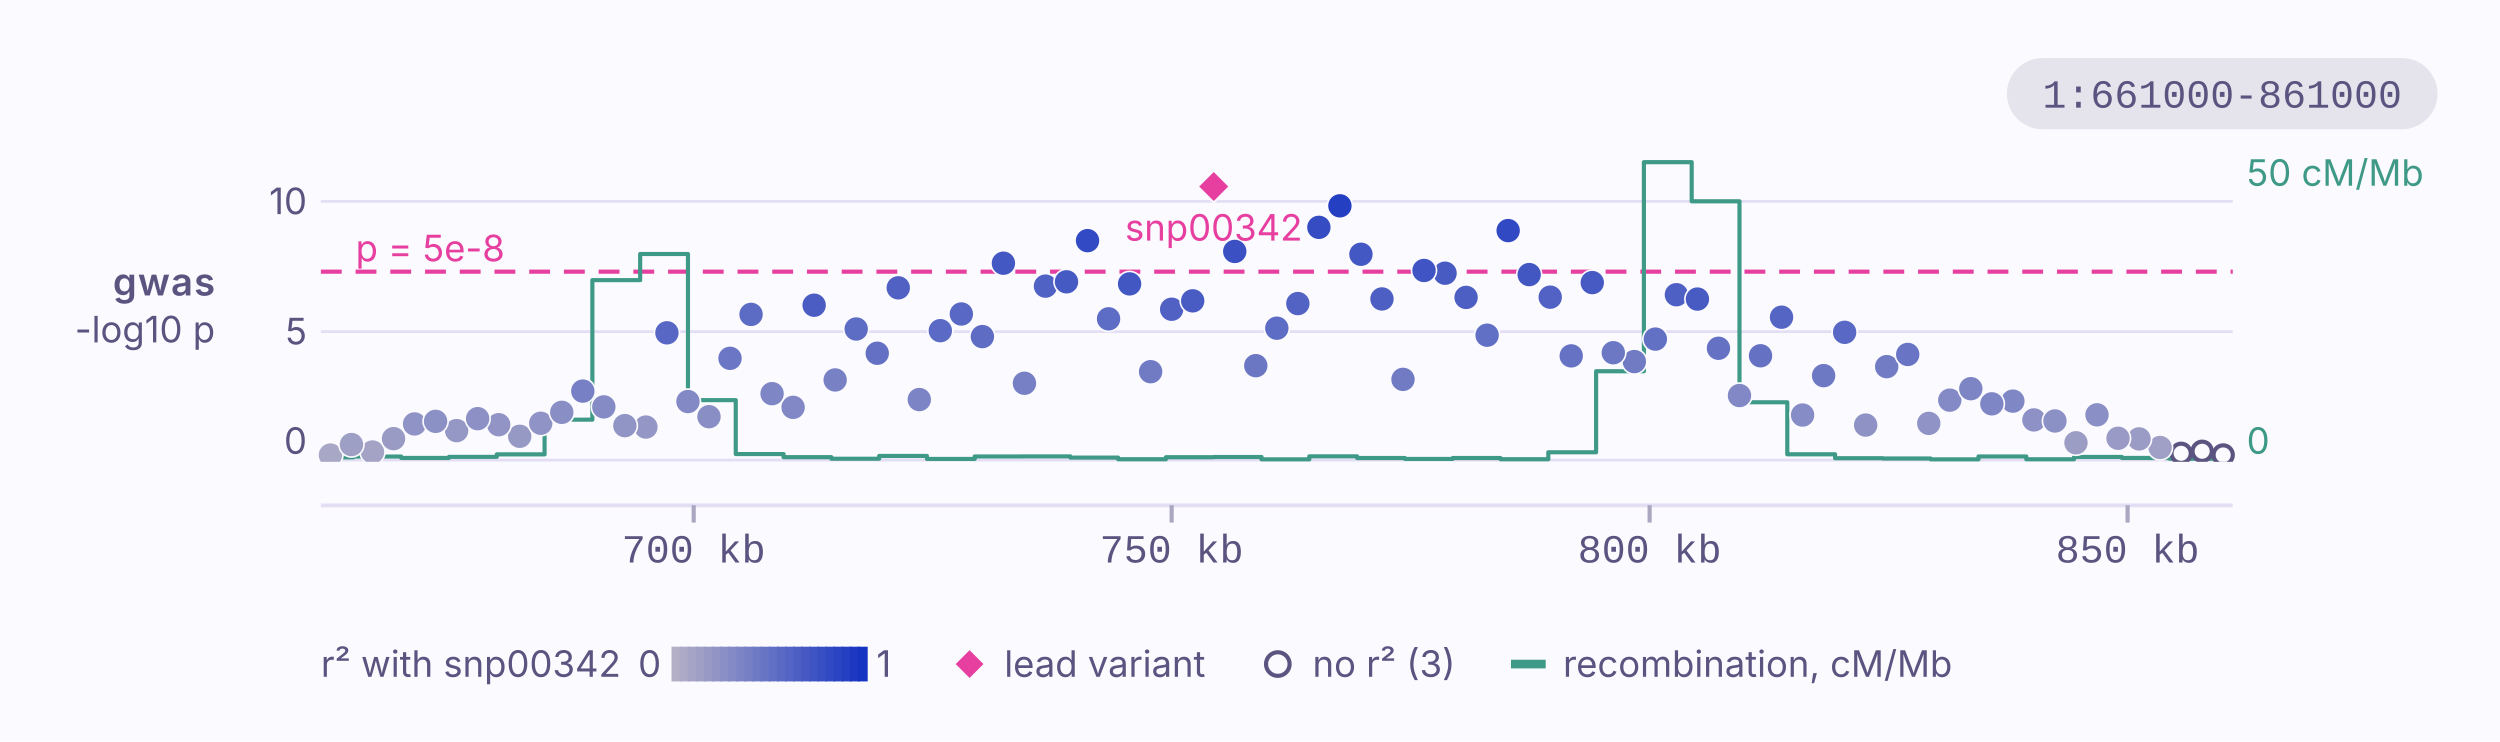
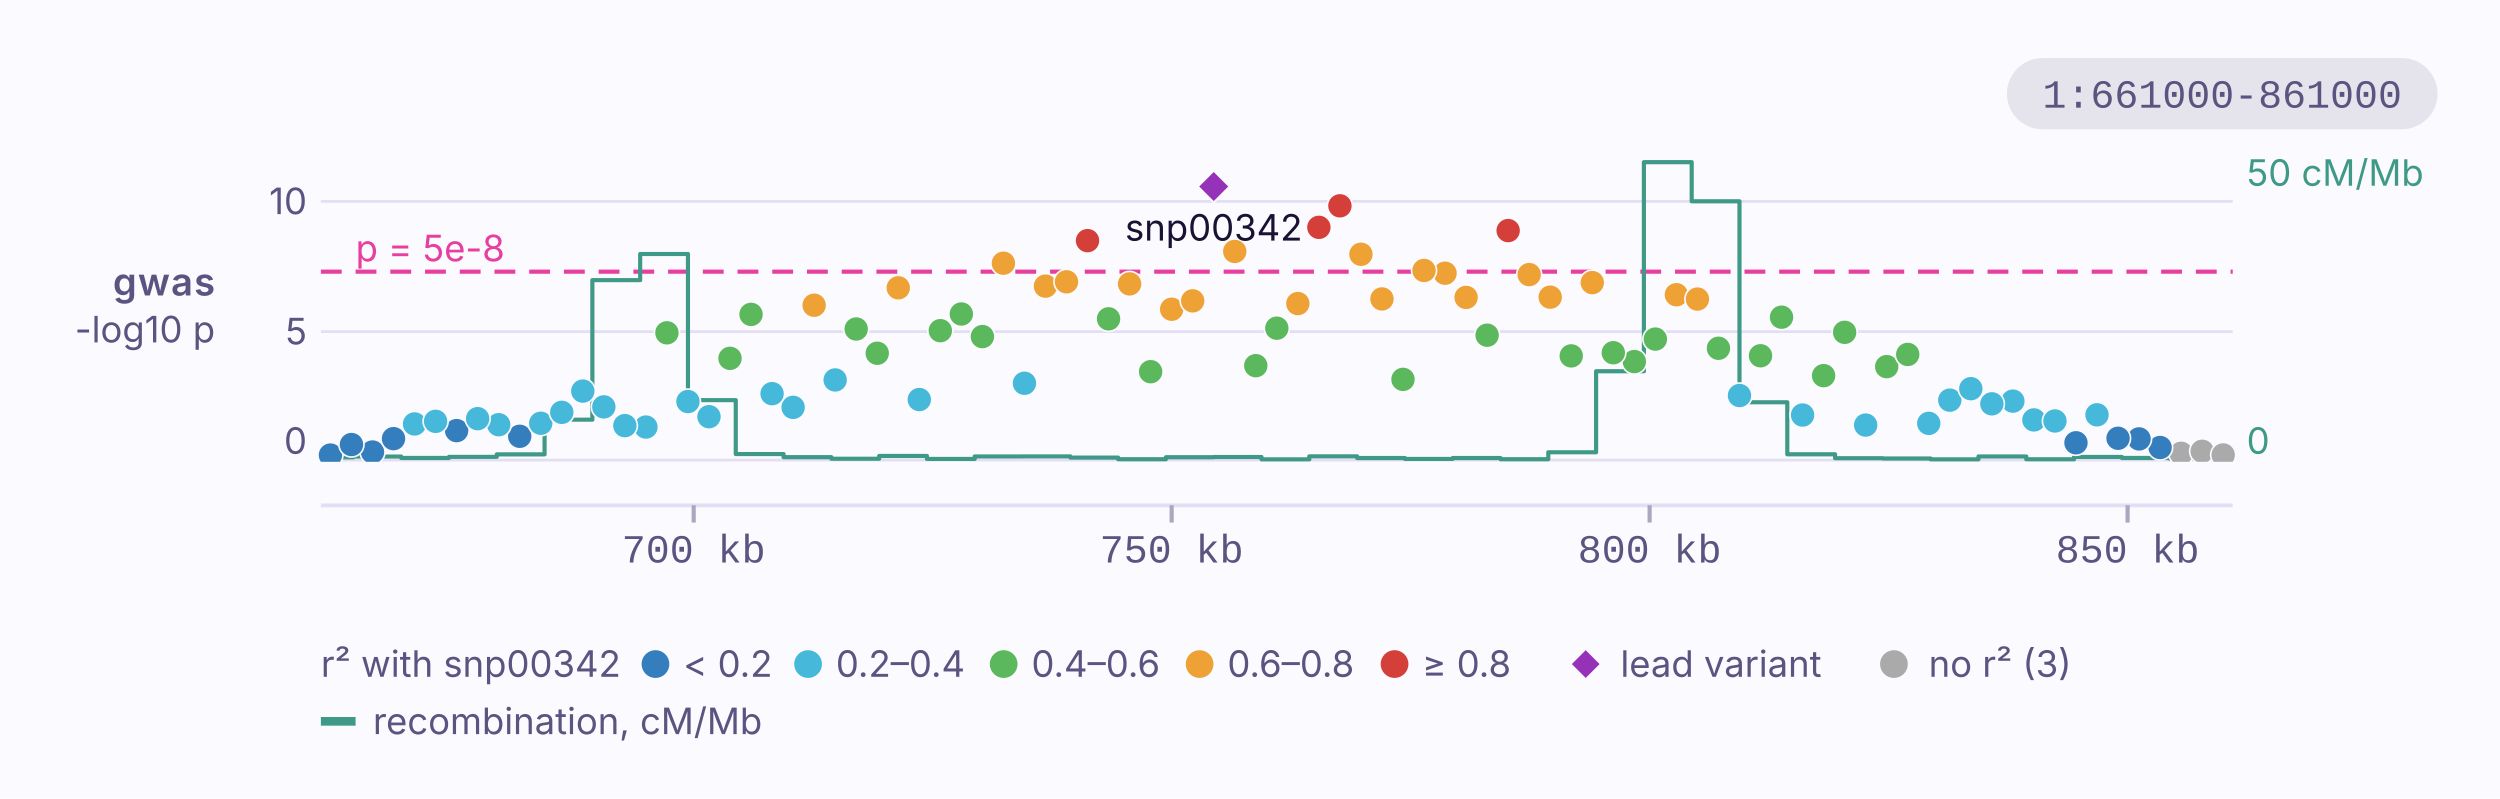
- <svg xmlns="http://www.w3.org/2000/svg" width="720" height="213.5" viewBox="0 0 720 213.5" font-family="Inter, Liberation Sans, Arial, Helvetica, sans-serif" role="img" aria-labelledby="karyon-title karyon-desc">
+ <svg xmlns="http://www.w3.org/2000/svg" width="720" height="230" viewBox="0 0 720 230" font-family="Inter, Liberation Sans, Arial, Helvetica, sans-serif" role="img" aria-labelledby="karyon-title karyon-desc">
  <defs>
    <clipPath id="karyon-clip-0">
      <rect x="71.947" y="43" width="630.053" height="90" />
    </clipPath>
    <clipPath id="karyon-clip-1">
      <rect x="92.411" y="145" width="550.622" height="26" />
    </clipPath>
    <clipPath id="karyon-clip-2">
-       <rect x="92.411" y="183" width="550.622" height="16.5" />
+       <rect x="92.411" y="183" width="550.622" height="33" />
    </clipPath>
  </defs>
-   <rect x="0" y="0" width="720" height="213.5" fill="#fbfaff" />
+   <rect x="0" y="0" width="720" height="230" fill="#fbfaff" />
  <rect x="578" y="16.725" width="124" height="20.5" rx="10.25" fill="#e5e3eb" />
  <text x="640" y="31" fill="#5b5480" font-size="11.5" text-anchor="middle" font-family="JetBrains Mono, Liberation Mono, Menlo, Consolas, monospace">1:661000-861000</text>
  <text x="61.947" y="98.6" fill="#5b5480" font-size="10.5" text-anchor="end">-log10 p</text>
  <text x="61.947" y="85.1" fill="#5b5480" font-size="11" text-anchor="end" font-weight="600" letter-spacing="0.03em">gwas</text>
  <g clip-path="url(#karyon-clip-0)">
    <line x1="92.411" y1="132.5" x2="643.033" y2="132.5" stroke="#e4def5" stroke-width="0.8" />
    <line x1="92.411" y1="95.5" x2="643.033" y2="95.5" stroke="#e4def5" stroke-width="0.8" />
    <line x1="92.411" y1="58" x2="643.033" y2="58" stroke="#e4def5" stroke-width="0.8" />
    <line x1="92.411" y1="78.242" x2="643.033" y2="78.242" stroke="#e63f9f" stroke-width="1.2" stroke-dasharray="6 4" />
    <polyline points="92.411,131.702 101.774,131.702 101.774,131.477 115.54,131.477 115.54,131.892 129.305,131.892 129.305,131.581 143.071,131.581 143.071,130.854 156.836,130.854 156.836,120.867 170.602,120.867 170.602,80.679 184.367,80.679 184.367,73.15 198.133,73.15 198.133,115.242 211.898,115.242 211.898,130.767 225.664,130.767 225.664,131.667 239.429,131.667 239.429,132.117 253.195,132.117 253.195,131.321 266.96,131.321 266.96,132.169 280.726,132.169 280.726,131.46 294.491,131.46 294.491,131.442 308.256,131.442 308.256,131.788 322.022,131.788 322.022,132.256 335.787,132.256 335.787,131.685 349.553,131.685 349.553,131.615 363.318,131.615 363.318,132.29 377.084,132.29 377.084,131.425 390.849,131.425 390.849,131.91 404.615,131.91 404.615,132.169 418.38,132.169 418.38,131.91 432.146,131.91 432.146,132.256 445.911,132.256 445.911,130.248 459.677,130.248 459.677,106.917 473.442,106.917 473.442,46.704 487.208,46.704 487.208,57.971 500.973,57.971 500.973,115.848 514.739,115.848 514.739,130.837 528.504,130.837 528.504,131.962 542.27,131.962 542.27,132.048 556.035,132.048 556.035,132.29 569.801,132.29 569.801,131.46 583.566,131.46 583.566,132.273 597.332,132.273 597.332,131.598 611.097,131.598 611.097,131.892 624.863,131.892 624.863,132.117 638.628,132.117 638.628,131.979 643.033,131.979" fill="none" stroke="#3f9987" stroke-width="1.2" stroke-linejoin="round" />
-     <circle cx="628.165" cy="130.552" r="3.37" fill="#5b5480" />
-     <circle cx="628.165" cy="130.552" r="2.17" fill="#fbfaff" />
-     <circle cx="634.222" cy="129.962" r="3.37" fill="#5b5480" />
-     <circle cx="634.222" cy="129.962" r="2.17" fill="#fbfaff" />
-     <circle cx="640.279" cy="131.024" r="3.37" fill="#5b5480" />
-     <circle cx="640.279" cy="131.024" r="2.17" fill="#fbfaff" />
+     <circle cx="628.165" cy="130.552" r="3.85" fill="#fbfaff" />
+     <circle cx="628.165" cy="130.552" r="3.37" fill="#aaaaaa" />
+     <circle cx="634.222" cy="129.962" r="3.85" fill="#fbfaff" />
+     <circle cx="634.222" cy="129.962" r="3.37" fill="#aaaaaa" />
+     <circle cx="640.279" cy="131.024" r="3.85" fill="#fbfaff" />
+     <circle cx="640.279" cy="131.024" r="3.37" fill="#aaaaaa" />
    <circle cx="95.165" cy="131.059" r="3.85" fill="#fbfaff" />
-     <circle cx="95.165" cy="131.059" r="3.37" fill="#a8a7c6" />
+     <circle cx="95.165" cy="131.059" r="3.37" fill="#357ebd" />
    <circle cx="107.279" cy="130.177" r="3.85" fill="#fbfaff" />
-     <circle cx="107.279" cy="130.177" r="3.37" fill="#a4a3c6" />
+     <circle cx="107.279" cy="130.177" r="3.37" fill="#357ebd" />
    <circle cx="622.108" cy="128.879" r="3.85" fill="#fbfaff" />
-     <circle cx="622.108" cy="128.879" r="3.37" fill="#a0a0c6" />
+     <circle cx="622.108" cy="128.879" r="3.37" fill="#357ebd" />
    <circle cx="101.222" cy="128.026" r="3.85" fill="#fbfaff" />
-     <circle cx="101.222" cy="128.026" r="3.37" fill="#9e9fc5" />
+     <circle cx="101.222" cy="128.026" r="3.37" fill="#357ebd" />
    <circle cx="597.881" cy="127.518" r="3.85" fill="#fbfaff" />
-     <circle cx="597.881" cy="127.518" r="3.37" fill="#9c9dc5" />
+     <circle cx="597.881" cy="127.518" r="3.37" fill="#357ebd" />
    <circle cx="616.051" cy="126.407" r="3.85" fill="#fbfaff" />
-     <circle cx="616.051" cy="126.407" r="3.37" fill="#9b9cc5" />
+     <circle cx="616.051" cy="126.407" r="3.37" fill="#357ebd" />
    <circle cx="113.336" cy="126.329" r="3.85" fill="#fbfaff" />
-     <circle cx="113.336" cy="126.329" r="3.37" fill="#9a9bc5" />
+     <circle cx="113.336" cy="126.329" r="3.37" fill="#357ebd" />
    <circle cx="609.994" cy="126.222" r="3.85" fill="#fbfaff" />
-     <circle cx="609.994" cy="126.222" r="3.37" fill="#999ac5" />
+     <circle cx="609.994" cy="126.222" r="3.37" fill="#357ebd" />
    <circle cx="149.677" cy="125.653" r="3.85" fill="#fbfaff" />
-     <circle cx="149.677" cy="125.653" r="3.37" fill="#9799c5" />
+     <circle cx="149.677" cy="125.653" r="3.37" fill="#357ebd" />
    <circle cx="131.506" cy="124.017" r="3.85" fill="#fbfaff" />
-     <circle cx="131.506" cy="124.017" r="3.37" fill="#9597c5" />
+     <circle cx="131.506" cy="124.017" r="3.37" fill="#357ebd" />
    <circle cx="186.018" cy="122.992" r="3.85" fill="#fbfaff" />
-     <circle cx="186.018" cy="122.992" r="3.37" fill="#9496c5" />
+     <circle cx="186.018" cy="122.992" r="3.37" fill="#46b8da" />
    <circle cx="179.961" cy="122.581" r="3.85" fill="#fbfaff" />
-     <circle cx="179.961" cy="122.581" r="3.37" fill="#9195c5" />
+     <circle cx="179.961" cy="122.581" r="3.37" fill="#46b8da" />
    <circle cx="143.62" cy="122.317" r="3.85" fill="#fbfaff" />
-     <circle cx="143.62" cy="122.317" r="3.37" fill="#9194c5" />
+     <circle cx="143.62" cy="122.317" r="3.37" fill="#46b8da" />
    <circle cx="119.393" cy="122.096" r="3.85" fill="#fbfaff" />
-     <circle cx="119.393" cy="122.096" r="3.37" fill="#9093c5" />
+     <circle cx="119.393" cy="122.096" r="3.37" fill="#46b8da" />
    <circle cx="555.483" cy="121.931" r="3.85" fill="#fbfaff" />
-     <circle cx="555.483" cy="121.931" r="3.37" fill="#9093c5" />
+     <circle cx="555.483" cy="121.931" r="3.37" fill="#46b8da" />
    <circle cx="155.734" cy="121.897" r="3.85" fill="#fbfaff" />
-     <circle cx="155.734" cy="121.897" r="3.37" fill="#9093c5" />
+     <circle cx="155.734" cy="121.897" r="3.37" fill="#46b8da" />
    <circle cx="537.313" cy="122.42" r="3.85" fill="#fbfaff" />
-     <circle cx="537.313" cy="122.42" r="3.37" fill="#8e92c5" />
+     <circle cx="537.313" cy="122.42" r="3.37" fill="#46b8da" />
    <circle cx="585.767" cy="120.935" r="3.85" fill="#fbfaff" />
-     <circle cx="585.767" cy="120.935" r="3.37" fill="#8d91c5" />
+     <circle cx="585.767" cy="120.935" r="3.37" fill="#46b8da" />
    <circle cx="125.45" cy="121.347" r="3.85" fill="#fbfaff" />
-     <circle cx="125.45" cy="121.347" r="3.37" fill="#8c91c5" />
+     <circle cx="125.45" cy="121.347" r="3.37" fill="#46b8da" />
    <circle cx="137.563" cy="120.573" r="3.85" fill="#fbfaff" />
-     <circle cx="137.563" cy="120.573" r="3.37" fill="#8c90c5" />
+     <circle cx="137.563" cy="120.573" r="3.37" fill="#46b8da" />
    <circle cx="591.824" cy="121.241" r="3.85" fill="#fbfaff" />
-     <circle cx="591.824" cy="121.241" r="3.37" fill="#8b90c5" />
+     <circle cx="591.824" cy="121.241" r="3.37" fill="#46b8da" />
    <circle cx="603.938" cy="119.467" r="3.85" fill="#fbfaff" />
-     <circle cx="603.938" cy="119.467" r="3.37" fill="#8a8fc5" />
+     <circle cx="603.938" cy="119.467" r="3.37" fill="#46b8da" />
    <circle cx="161.79" cy="118.75" r="3.85" fill="#fbfaff" />
-     <circle cx="161.79" cy="118.75" r="3.37" fill="#898ec5" />
+     <circle cx="161.79" cy="118.75" r="3.37" fill="#46b8da" />
    <circle cx="204.188" cy="120.004" r="3.85" fill="#fbfaff" />
-     <circle cx="204.188" cy="120.004" r="3.37" fill="#898ec5" />
+     <circle cx="204.188" cy="120.004" r="3.37" fill="#46b8da" />
    <circle cx="519.142" cy="119.527" r="3.85" fill="#fbfaff" />
-     <circle cx="519.142" cy="119.527" r="3.37" fill="#868cc5" />
+     <circle cx="519.142" cy="119.527" r="3.37" fill="#46b8da" />
    <circle cx="173.904" cy="117.182" r="3.85" fill="#fbfaff" />
-     <circle cx="173.904" cy="117.182" r="3.37" fill="#858bc5" />
+     <circle cx="173.904" cy="117.182" r="3.37" fill="#46b8da" />
    <circle cx="561.54" cy="115.244" r="3.85" fill="#fbfaff" />
-     <circle cx="561.54" cy="115.244" r="3.37" fill="#848ac5" />
+     <circle cx="561.54" cy="115.244" r="3.37" fill="#46b8da" />
    <circle cx="198.131" cy="115.643" r="3.85" fill="#fbfaff" />
-     <circle cx="198.131" cy="115.643" r="3.37" fill="#8389c5" />
+     <circle cx="198.131" cy="115.643" r="3.37" fill="#46b8da" />
    <circle cx="500.972" cy="113.916" r="3.85" fill="#fbfaff" />
-     <circle cx="500.972" cy="113.916" r="3.37" fill="#8188c5" />
+     <circle cx="500.972" cy="113.916" r="3.37" fill="#46b8da" />
    <circle cx="228.415" cy="117.318" r="3.85" fill="#fbfaff" />
-     <circle cx="228.415" cy="117.318" r="3.37" fill="#8188c5" />
+     <circle cx="228.415" cy="117.318" r="3.37" fill="#46b8da" />
    <circle cx="579.71" cy="115.524" r="3.85" fill="#fbfaff" />
-     <circle cx="579.71" cy="115.524" r="3.37" fill="#8087c5" />
+     <circle cx="579.71" cy="115.524" r="3.37" fill="#46b8da" />
    <circle cx="573.654" cy="116.303" r="3.85" fill="#fbfaff" />
-     <circle cx="573.654" cy="116.303" r="3.37" fill="#7f86c5" />
+     <circle cx="573.654" cy="116.303" r="3.37" fill="#46b8da" />
    <circle cx="222.359" cy="113.373" r="3.85" fill="#fbfaff" />
-     <circle cx="222.359" cy="113.373" r="3.37" fill="#7e86c5" />
+     <circle cx="222.359" cy="113.373" r="3.37" fill="#46b8da" />
    <circle cx="567.597" cy="111.94" r="3.85" fill="#fbfaff" />
-     <circle cx="567.597" cy="111.94" r="3.37" fill="#7d85c5" />
+     <circle cx="567.597" cy="111.94" r="3.37" fill="#46b8da" />
    <circle cx="264.756" cy="115.072" r="3.85" fill="#fbfaff" />
-     <circle cx="264.756" cy="115.072" r="3.37" fill="#7c84c5" />
+     <circle cx="264.756" cy="115.072" r="3.37" fill="#46b8da" />
    <circle cx="240.529" cy="109.422" r="3.85" fill="#fbfaff" />
-     <circle cx="240.529" cy="109.422" r="3.37" fill="#7981c5" />
+     <circle cx="240.529" cy="109.422" r="3.37" fill="#46b8da" />
    <circle cx="295.04" cy="110.379" r="3.85" fill="#fbfaff" />
-     <circle cx="295.04" cy="110.379" r="3.37" fill="#7780c4" />
+     <circle cx="295.04" cy="110.379" r="3.37" fill="#46b8da" />
    <circle cx="167.847" cy="112.635" r="3.85" fill="#fbfaff" />
-     <circle cx="167.847" cy="112.635" r="3.37" fill="#7780c4" />
+     <circle cx="167.847" cy="112.635" r="3.37" fill="#46b8da" />
    <circle cx="543.37" cy="105.589" r="3.85" fill="#fbfaff" />
-     <circle cx="543.37" cy="105.589" r="3.37" fill="#727cc4" />
+     <circle cx="543.37" cy="105.589" r="3.37" fill="#5cb85c" />
    <circle cx="331.381" cy="107.045" r="3.85" fill="#fbfaff" />
-     <circle cx="331.381" cy="107.045" r="3.37" fill="#717bc4" />
+     <circle cx="331.381" cy="107.045" r="3.37" fill="#5cb85c" />
    <circle cx="470.688" cy="104.135" r="3.85" fill="#fbfaff" />
-     <circle cx="470.688" cy="104.135" r="3.37" fill="#707bc4" />
+     <circle cx="470.688" cy="104.135" r="3.37" fill="#5cb85c" />
    <circle cx="404.063" cy="109.256" r="3.85" fill="#fbfaff" />
-     <circle cx="404.063" cy="109.256" r="3.37" fill="#707bc4" />
+     <circle cx="404.063" cy="109.256" r="3.37" fill="#5cb85c" />
    <circle cx="525.199" cy="108.183" r="3.85" fill="#fbfaff" />
-     <circle cx="525.199" cy="108.183" r="3.37" fill="#6e79c4" />
+     <circle cx="525.199" cy="108.183" r="3.37" fill="#5cb85c" />
    <circle cx="464.631" cy="101.583" r="3.85" fill="#fbfaff" />
-     <circle cx="464.631" cy="101.583" r="3.37" fill="#6c78c4" />
+     <circle cx="464.631" cy="101.583" r="3.37" fill="#5cb85c" />
    <circle cx="361.665" cy="105.313" r="3.85" fill="#fbfaff" />
-     <circle cx="361.665" cy="105.313" r="3.37" fill="#6c77c4" />
+     <circle cx="361.665" cy="105.313" r="3.37" fill="#5cb85c" />
    <circle cx="210.245" cy="103.199" r="3.85" fill="#fbfaff" />
-     <circle cx="210.245" cy="103.199" r="3.37" fill="#6b77c4" />
+     <circle cx="210.245" cy="103.199" r="3.37" fill="#5cb85c" />
    <circle cx="549.426" cy="102.079" r="3.85" fill="#fbfaff" />
-     <circle cx="549.426" cy="102.079" r="3.37" fill="#6975c4" />
+     <circle cx="549.426" cy="102.079" r="3.37" fill="#5cb85c" />
    <circle cx="452.517" cy="102.495" r="3.85" fill="#fbfaff" />
-     <circle cx="452.517" cy="102.495" r="3.37" fill="#6673c4" />
+     <circle cx="452.517" cy="102.495" r="3.37" fill="#5cb85c" />
    <circle cx="494.915" cy="100.303" r="3.85" fill="#fbfaff" />
-     <circle cx="494.915" cy="100.303" r="3.37" fill="#6572c4" />
+     <circle cx="494.915" cy="100.303" r="3.37" fill="#5cb85c" />
    <circle cx="507.029" cy="102.461" r="3.85" fill="#fbfaff" />
-     <circle cx="507.029" cy="102.461" r="3.37" fill="#6572c4" />
+     <circle cx="507.029" cy="102.461" r="3.37" fill="#5cb85c" />
    <circle cx="476.745" cy="97.66" r="3.85" fill="#fbfaff" />
-     <circle cx="476.745" cy="97.66" r="3.37" fill="#6371c4" />
+     <circle cx="476.745" cy="97.66" r="3.37" fill="#5cb85c" />
    <circle cx="252.643" cy="101.735" r="3.85" fill="#fbfaff" />
-     <circle cx="252.643" cy="101.735" r="3.37" fill="#6370c4" />
+     <circle cx="252.643" cy="101.735" r="3.37" fill="#5cb85c" />
    <circle cx="428.29" cy="96.535" r="3.85" fill="#fbfaff" />
-     <circle cx="428.29" cy="96.535" r="3.37" fill="#616fc4" />
+     <circle cx="428.29" cy="96.535" r="3.37" fill="#5cb85c" />
    <circle cx="246.586" cy="94.751" r="3.85" fill="#fbfaff" />
-     <circle cx="246.586" cy="94.751" r="3.37" fill="#5e6dc4" />
+     <circle cx="246.586" cy="94.751" r="3.37" fill="#5cb85c" />
    <circle cx="282.927" cy="96.938" r="3.85" fill="#fbfaff" />
-     <circle cx="282.927" cy="96.938" r="3.37" fill="#5e6cc4" />
+     <circle cx="282.927" cy="96.938" r="3.37" fill="#5cb85c" />
    <circle cx="367.722" cy="94.52" r="3.85" fill="#fbfaff" />
-     <circle cx="367.722" cy="94.52" r="3.37" fill="#5d6cc4" />
+     <circle cx="367.722" cy="94.52" r="3.37" fill="#5cb85c" />
    <circle cx="319.268" cy="91.823" r="3.85" fill="#fbfaff" />
-     <circle cx="319.268" cy="91.823" r="3.37" fill="#5d6cc4" />
+     <circle cx="319.268" cy="91.823" r="3.37" fill="#5cb85c" />
    <circle cx="216.302" cy="90.546" r="3.85" fill="#fbfaff" />
-     <circle cx="216.302" cy="90.546" r="3.37" fill="#5c6bc4" />
+     <circle cx="216.302" cy="90.546" r="3.37" fill="#5cb85c" />
    <circle cx="270.813" cy="95.233" r="3.85" fill="#fbfaff" />
-     <circle cx="270.813" cy="95.233" r="3.37" fill="#5b6ac4" />
+     <circle cx="270.813" cy="95.233" r="3.37" fill="#5cb85c" />
    <circle cx="276.87" cy="90.426" r="3.85" fill="#fbfaff" />
-     <circle cx="276.87" cy="90.426" r="3.37" fill="#5968c4" />
+     <circle cx="276.87" cy="90.426" r="3.37" fill="#5cb85c" />
    <circle cx="531.256" cy="95.708" r="3.85" fill="#fbfaff" />
-     <circle cx="531.256" cy="95.708" r="3.37" fill="#5868c4" />
+     <circle cx="531.256" cy="95.708" r="3.37" fill="#5cb85c" />
    <circle cx="192.074" cy="95.849" r="3.85" fill="#fbfaff" />
-     <circle cx="192.074" cy="95.849" r="3.37" fill="#5867c4" />
+     <circle cx="192.074" cy="95.849" r="3.37" fill="#5cb85c" />
    <circle cx="513.085" cy="91.351" r="3.85" fill="#fbfaff" />
-     <circle cx="513.085" cy="91.351" r="3.37" fill="#5565c4" />
+     <circle cx="513.085" cy="91.351" r="3.37" fill="#5cb85c" />
    <circle cx="373.779" cy="87.425" r="3.85" fill="#fbfaff" />
-     <circle cx="373.779" cy="87.425" r="3.37" fill="#5263c4" />
+     <circle cx="373.779" cy="87.425" r="3.37" fill="#eea236" />
    <circle cx="446.461" cy="85.583" r="3.85" fill="#fbfaff" />
-     <circle cx="446.461" cy="85.583" r="3.37" fill="#5162c4" />
+     <circle cx="446.461" cy="85.583" r="3.37" fill="#eea236" />
    <circle cx="301.097" cy="82.405" r="3.85" fill="#fbfaff" />
-     <circle cx="301.097" cy="82.405" r="3.37" fill="#5062c3" />
+     <circle cx="301.097" cy="82.405" r="3.37" fill="#eea236" />
    <circle cx="337.438" cy="89.061" r="3.85" fill="#fbfaff" />
-     <circle cx="337.438" cy="89.061" r="3.37" fill="#5061c3" />
+     <circle cx="337.438" cy="89.061" r="3.37" fill="#eea236" />
    <circle cx="258.699" cy="82.893" r="3.85" fill="#fbfaff" />
-     <circle cx="258.699" cy="82.893" r="3.37" fill="#5061c3" />
+     <circle cx="258.699" cy="82.893" r="3.37" fill="#eea236" />
    <circle cx="482.801" cy="84.878" r="3.85" fill="#fbfaff" />
-     <circle cx="482.801" cy="84.878" r="3.37" fill="#4e60c3" />
+     <circle cx="482.801" cy="84.878" r="3.37" fill="#eea236" />
    <circle cx="422.233" cy="85.656" r="3.85" fill="#fbfaff" />
-     <circle cx="422.233" cy="85.656" r="3.37" fill="#4d5fc3" />
+     <circle cx="422.233" cy="85.656" r="3.37" fill="#eea236" />
    <circle cx="398.006" cy="86.093" r="3.85" fill="#fbfaff" />
-     <circle cx="398.006" cy="86.093" r="3.37" fill="#4d5fc3" />
+     <circle cx="398.006" cy="86.093" r="3.37" fill="#eea236" />
    <circle cx="234.472" cy="87.901" r="3.85" fill="#fbfaff" />
-     <circle cx="234.472" cy="87.901" r="3.37" fill="#4b5dc3" />
+     <circle cx="234.472" cy="87.901" r="3.37" fill="#eea236" />
    <circle cx="343.495" cy="86.64" r="3.85" fill="#fbfaff" />
-     <circle cx="343.495" cy="86.64" r="3.37" fill="#495cc3" />
+     <circle cx="343.495" cy="86.64" r="3.37" fill="#eea236" />
    <circle cx="488.858" cy="86.133" r="3.85" fill="#fbfaff" />
-     <circle cx="488.858" cy="86.133" r="3.37" fill="#485bc3" />
+     <circle cx="488.858" cy="86.133" r="3.37" fill="#eea236" />
    <circle cx="416.176" cy="78.683" r="3.85" fill="#fbfaff" />
-     <circle cx="416.176" cy="78.683" r="3.37" fill="#475bc3" />
+     <circle cx="416.176" cy="78.683" r="3.37" fill="#eea236" />
    <circle cx="458.574" cy="81.387" r="3.85" fill="#fbfaff" />
-     <circle cx="458.574" cy="81.387" r="3.37" fill="#475ac3" />
+     <circle cx="458.574" cy="81.387" r="3.37" fill="#eea236" />
    <circle cx="307.154" cy="81.161" r="3.85" fill="#fbfaff" />
-     <circle cx="307.154" cy="81.161" r="3.37" fill="#465ac3" />
+     <circle cx="307.154" cy="81.161" r="3.37" fill="#eea236" />
    <circle cx="391.949" cy="73.226" r="3.85" fill="#fbfaff" />
-     <circle cx="391.949" cy="73.226" r="3.37" fill="#4458c3" />
+     <circle cx="391.949" cy="73.226" r="3.37" fill="#eea236" />
    <circle cx="288.983" cy="75.804" r="3.85" fill="#fbfaff" />
-     <circle cx="288.983" cy="75.804" r="3.37" fill="#4358c3" />
+     <circle cx="288.983" cy="75.804" r="3.37" fill="#eea236" />
    <circle cx="325.324" cy="81.759" r="3.85" fill="#fbfaff" />
-     <circle cx="325.324" cy="81.759" r="3.37" fill="#4357c3" />
+     <circle cx="325.324" cy="81.759" r="3.37" fill="#eea236" />
    <circle cx="440.404" cy="79.083" r="3.85" fill="#fbfaff" />
-     <circle cx="440.404" cy="79.083" r="3.37" fill="#4357c3" />
+     <circle cx="440.404" cy="79.083" r="3.37" fill="#eea236" />
    <circle cx="410.12" cy="77.893" r="3.85" fill="#fbfaff" />
-     <circle cx="410.12" cy="77.893" r="3.37" fill="#4055c3" />
+     <circle cx="410.12" cy="77.893" r="3.37" fill="#eea236" />
    <circle cx="355.608" cy="72.415" r="3.85" fill="#fbfaff" />
-     <circle cx="355.608" cy="72.415" r="3.37" fill="#3a50c3" />
+     <circle cx="355.608" cy="72.415" r="3.37" fill="#eea236" />
    <circle cx="379.836" cy="65.476" r="3.85" fill="#fbfaff" />
-     <circle cx="379.836" cy="65.476" r="3.37" fill="#354cc3" />
+     <circle cx="379.836" cy="65.476" r="3.37" fill="#d43f3a" />
    <circle cx="313.211" cy="69.304" r="3.85" fill="#fbfaff" />
-     <circle cx="313.211" cy="69.304" r="3.37" fill="#324ac3" />
+     <circle cx="313.211" cy="69.304" r="3.37" fill="#d43f3a" />
    <circle cx="434.347" cy="66.409" r="3.85" fill="#fbfaff" />
-     <circle cx="434.347" cy="66.409" r="3.37" fill="#3149c3" />
+     <circle cx="434.347" cy="66.409" r="3.37" fill="#d43f3a" />
    <circle cx="385.892" cy="59.275" r="3.85" fill="#fbfaff" />
-     <circle cx="385.892" cy="59.275" r="3.37" fill="#243fc2" />
+     <circle cx="385.892" cy="59.275" r="3.37" fill="#d43f3a" />
    <g>
      <polygon points="349.552,48.74 354.532,53.72 349.552,58.7 344.572,53.72" fill="#fbfaff" />
-       <polygon points="349.552,49.54 353.732,53.72 349.552,57.9 345.372,53.72" fill="#e63f9f" />
-     </g>
-     <text x="349.552" y="69.3" fill="#e63f9f" font-size="10.5" text-anchor="middle">snp00342</text>
+       <polygon points="349.552,49.54 353.732,53.72 349.552,57.9 345.372,53.72" fill="#9632b8" />
+     </g>
+     <text x="349.552" y="69.3" fill="#1a1233" font-size="10.5" text-anchor="middle">snp00342</text>
    <text x="647.033" y="130.69" fill="#3f9987" font-size="10.5" text-anchor="start">0</text>
    <text x="647.033" y="53.5" fill="#3f9987" font-size="10.5" text-anchor="start">50 cM/Mb</text>
    <text x="88.411" y="130.69" fill="#5b5480" font-size="10.5" text-anchor="end">0</text>
    <text x="88.411" y="99.175" fill="#5b5480" font-size="10.5" text-anchor="end">5</text>
    <text x="88.411" y="61.675" fill="#5b5480" font-size="10.5" text-anchor="end">10</text>
    <text x="102.411" y="75.242" fill="#e63f9f" font-size="10.5" text-anchor="start">p = 5e-8</text>
  </g>
  <g clip-path="url(#karyon-clip-1)">
    <line x1="92.411" y1="145.5" x2="643.033" y2="145.5" stroke="#e4def5" stroke-width="1.2" />
    <line x1="199.782" y1="145.5" x2="199.782" y2="150.5" stroke="#aba7c0" stroke-width="1.2" />
    <text x="199.782" y="162" fill="#5b5480" font-size="11.5" text-anchor="middle" font-family="JetBrains Mono, Liberation Mono, Menlo, Consolas, monospace">700 kb</text>
    <line x1="337.437" y1="145.5" x2="337.437" y2="150.5" stroke="#aba7c0" stroke-width="1.2" />
    <text x="337.437" y="162" fill="#5b5480" font-size="11.5" text-anchor="middle" font-family="JetBrains Mono, Liberation Mono, Menlo, Consolas, monospace">750 kb</text>
    <line x1="475.091" y1="145.5" x2="475.091" y2="150.5" stroke="#aba7c0" stroke-width="1.2" />
    <text x="475.091" y="162" fill="#5b5480" font-size="11.5" text-anchor="middle" font-family="JetBrains Mono, Liberation Mono, Menlo, Consolas, monospace">800 kb</text>
    <line x1="612.746" y1="145.5" x2="612.746" y2="150.5" stroke="#aba7c0" stroke-width="1.2" />
    <text x="612.746" y="162" fill="#5b5480" font-size="11.5" text-anchor="middle" font-family="JetBrains Mono, Liberation Mono, Menlo, Consolas, monospace">850 kb</text>
  </g>
  <g clip-path="url(#karyon-clip-2)">
    <text x="92.411" y="194.925" fill="#5b5480" font-size="10.5" text-anchor="start">r² with snp00342</text>
-     <text x="183.773" y="194.925" fill="#5b5480" font-size="10.5" text-anchor="start">0</text>
-     <rect x="193.399" y="186.25" width="2.833" height="10" fill="#b3afc6" />
-     <rect x="195.732" y="186.25" width="2.833" height="10" fill="#acaac6" />
-     <rect x="198.066" y="186.25" width="2.833" height="10" fill="#a5a4c6" />
-     <rect x="200.399" y="186.25" width="2.833" height="10" fill="#9f9fc5" />
-     <rect x="202.732" y="186.25" width="2.833" height="10" fill="#989ac5" />
-     <rect x="205.066" y="186.25" width="2.833" height="10" fill="#9194c5" />
-     <rect x="207.399" y="186.25" width="2.833" height="10" fill="#8a8fc5" />
-     <rect x="209.732" y="186.25" width="2.833" height="10" fill="#838ac5" />
-     <rect x="212.066" y="186.25" width="2.833" height="10" fill="#7c84c5" />
-     <rect x="214.399" y="186.25" width="2.833" height="10" fill="#767fc4" />
-     <rect x="216.732" y="186.25" width="2.833" height="10" fill="#6f7ac4" />
-     <rect x="219.066" y="186.25" width="2.833" height="10" fill="#6874c4" />
-     <rect x="221.399" y="186.25" width="2.833" height="10" fill="#616fc4" />
-     <rect x="223.732" y="186.25" width="2.833" height="10" fill="#5a69c4" />
-     <rect x="226.066" y="186.25" width="2.833" height="10" fill="#5364c4" />
-     <rect x="228.399" y="186.25" width="2.833" height="10" fill="#4d5fc3" />
-     <rect x="230.732" y="186.25" width="2.833" height="10" fill="#4659c3" />
-     <rect x="233.066" y="186.25" width="2.833" height="10" fill="#3f54c3" />
-     <rect x="235.399" y="186.25" width="2.833" height="10" fill="#384fc3" />
-     <rect x="237.732" y="186.25" width="2.833" height="10" fill="#3149c3" />
-     <rect x="240.066" y="186.25" width="2.833" height="10" fill="#2a44c3" />
-     <rect x="242.399" y="186.25" width="2.833" height="10" fill="#243fc2" />
-     <rect x="244.732" y="186.25" width="2.833" height="10" fill="#1d39c2" />
-     <rect x="247.066" y="186.25" width="2.833" height="10" fill="#1634c2" />
-     <text x="252.399" y="194.925" fill="#5b5480" font-size="10.5" text-anchor="start">1</text>
-     <g>
-       <polygon points="279.237,187.25 283.237,191.25 279.237,195.25 275.237,191.25" fill="#e63f9f" />
-       <text x="289.237" y="194.925" fill="#5b5480" font-size="10.5" text-anchor="start">lead variant</text>
-     </g>
-     <g>
-       <circle cx="368.008" cy="191.25" r="4" fill="#5b5480" />
-       <circle cx="368.008" cy="191.25" r="2.8" fill="#fbfaff" />
-       <text x="378.008" y="194.925" fill="#5b5480" font-size="10.5" text-anchor="start">no r² (3)</text>
-     </g>
-     <g>
-       <line x1="435.157" y1="191.25" x2="445.157" y2="191.25" stroke="#3f9987" stroke-width="2.5" />
-       <text x="450.157" y="194.925" fill="#5b5480" font-size="10.5" text-anchor="start">recombination, cM/Mb</text>
+     <g>
+       <circle cx="188.773" cy="191.25" r="4" fill="#357ebd" />
+       <text x="196.773" y="194.925" fill="#5b5480" font-size="10.5" text-anchor="start">&lt; 0.2</text>
+     </g>
+     <g>
+       <circle cx="232.729" cy="191.25" r="4" fill="#46b8da" />
+       <text x="240.729" y="194.925" fill="#5b5480" font-size="10.5" text-anchor="start">0.2–0.4</text>
+     </g>
+     <g>
+       <circle cx="289.054" cy="191.25" r="4" fill="#5cb85c" />
+       <text x="297.054" y="194.925" fill="#5b5480" font-size="10.5" text-anchor="start">0.4–0.6</text>
+     </g>
+     <g>
+       <circle cx="345.484" cy="191.25" r="4" fill="#eea236" />
+       <text x="353.484" y="194.925" fill="#5b5480" font-size="10.5" text-anchor="start">0.6–0.8</text>
+     </g>
+     <g>
+       <circle cx="401.631" cy="191.25" r="4" fill="#d43f3a" />
+       <text x="409.631" y="194.925" fill="#5b5480" font-size="10.5" text-anchor="start">≥ 0.8</text>
+     </g>
+     <g>
+       <polygon points="456.682,187.25 460.682,191.25 456.682,195.25 452.682,191.25" fill="#9632b8" />
+       <text x="466.682" y="194.925" fill="#5b5480" font-size="10.5" text-anchor="start">lead variant</text>
+     </g>
+     <g>
+       <circle cx="545.453" cy="191.25" r="4" fill="#aaaaaa" />
+       <text x="555.453" y="194.925" fill="#5b5480" font-size="10.5" text-anchor="start">no r² (3)</text>
+     </g>
+     <g>
+       <line x1="92.411" y1="207.75" x2="102.411" y2="207.75" stroke="#3f9987" stroke-width="2.5" />
+       <text x="107.411" y="211.425" fill="#5b5480" font-size="10.5" text-anchor="start">recombination, cM/Mb</text>
    </g>
  </g>
</svg>
